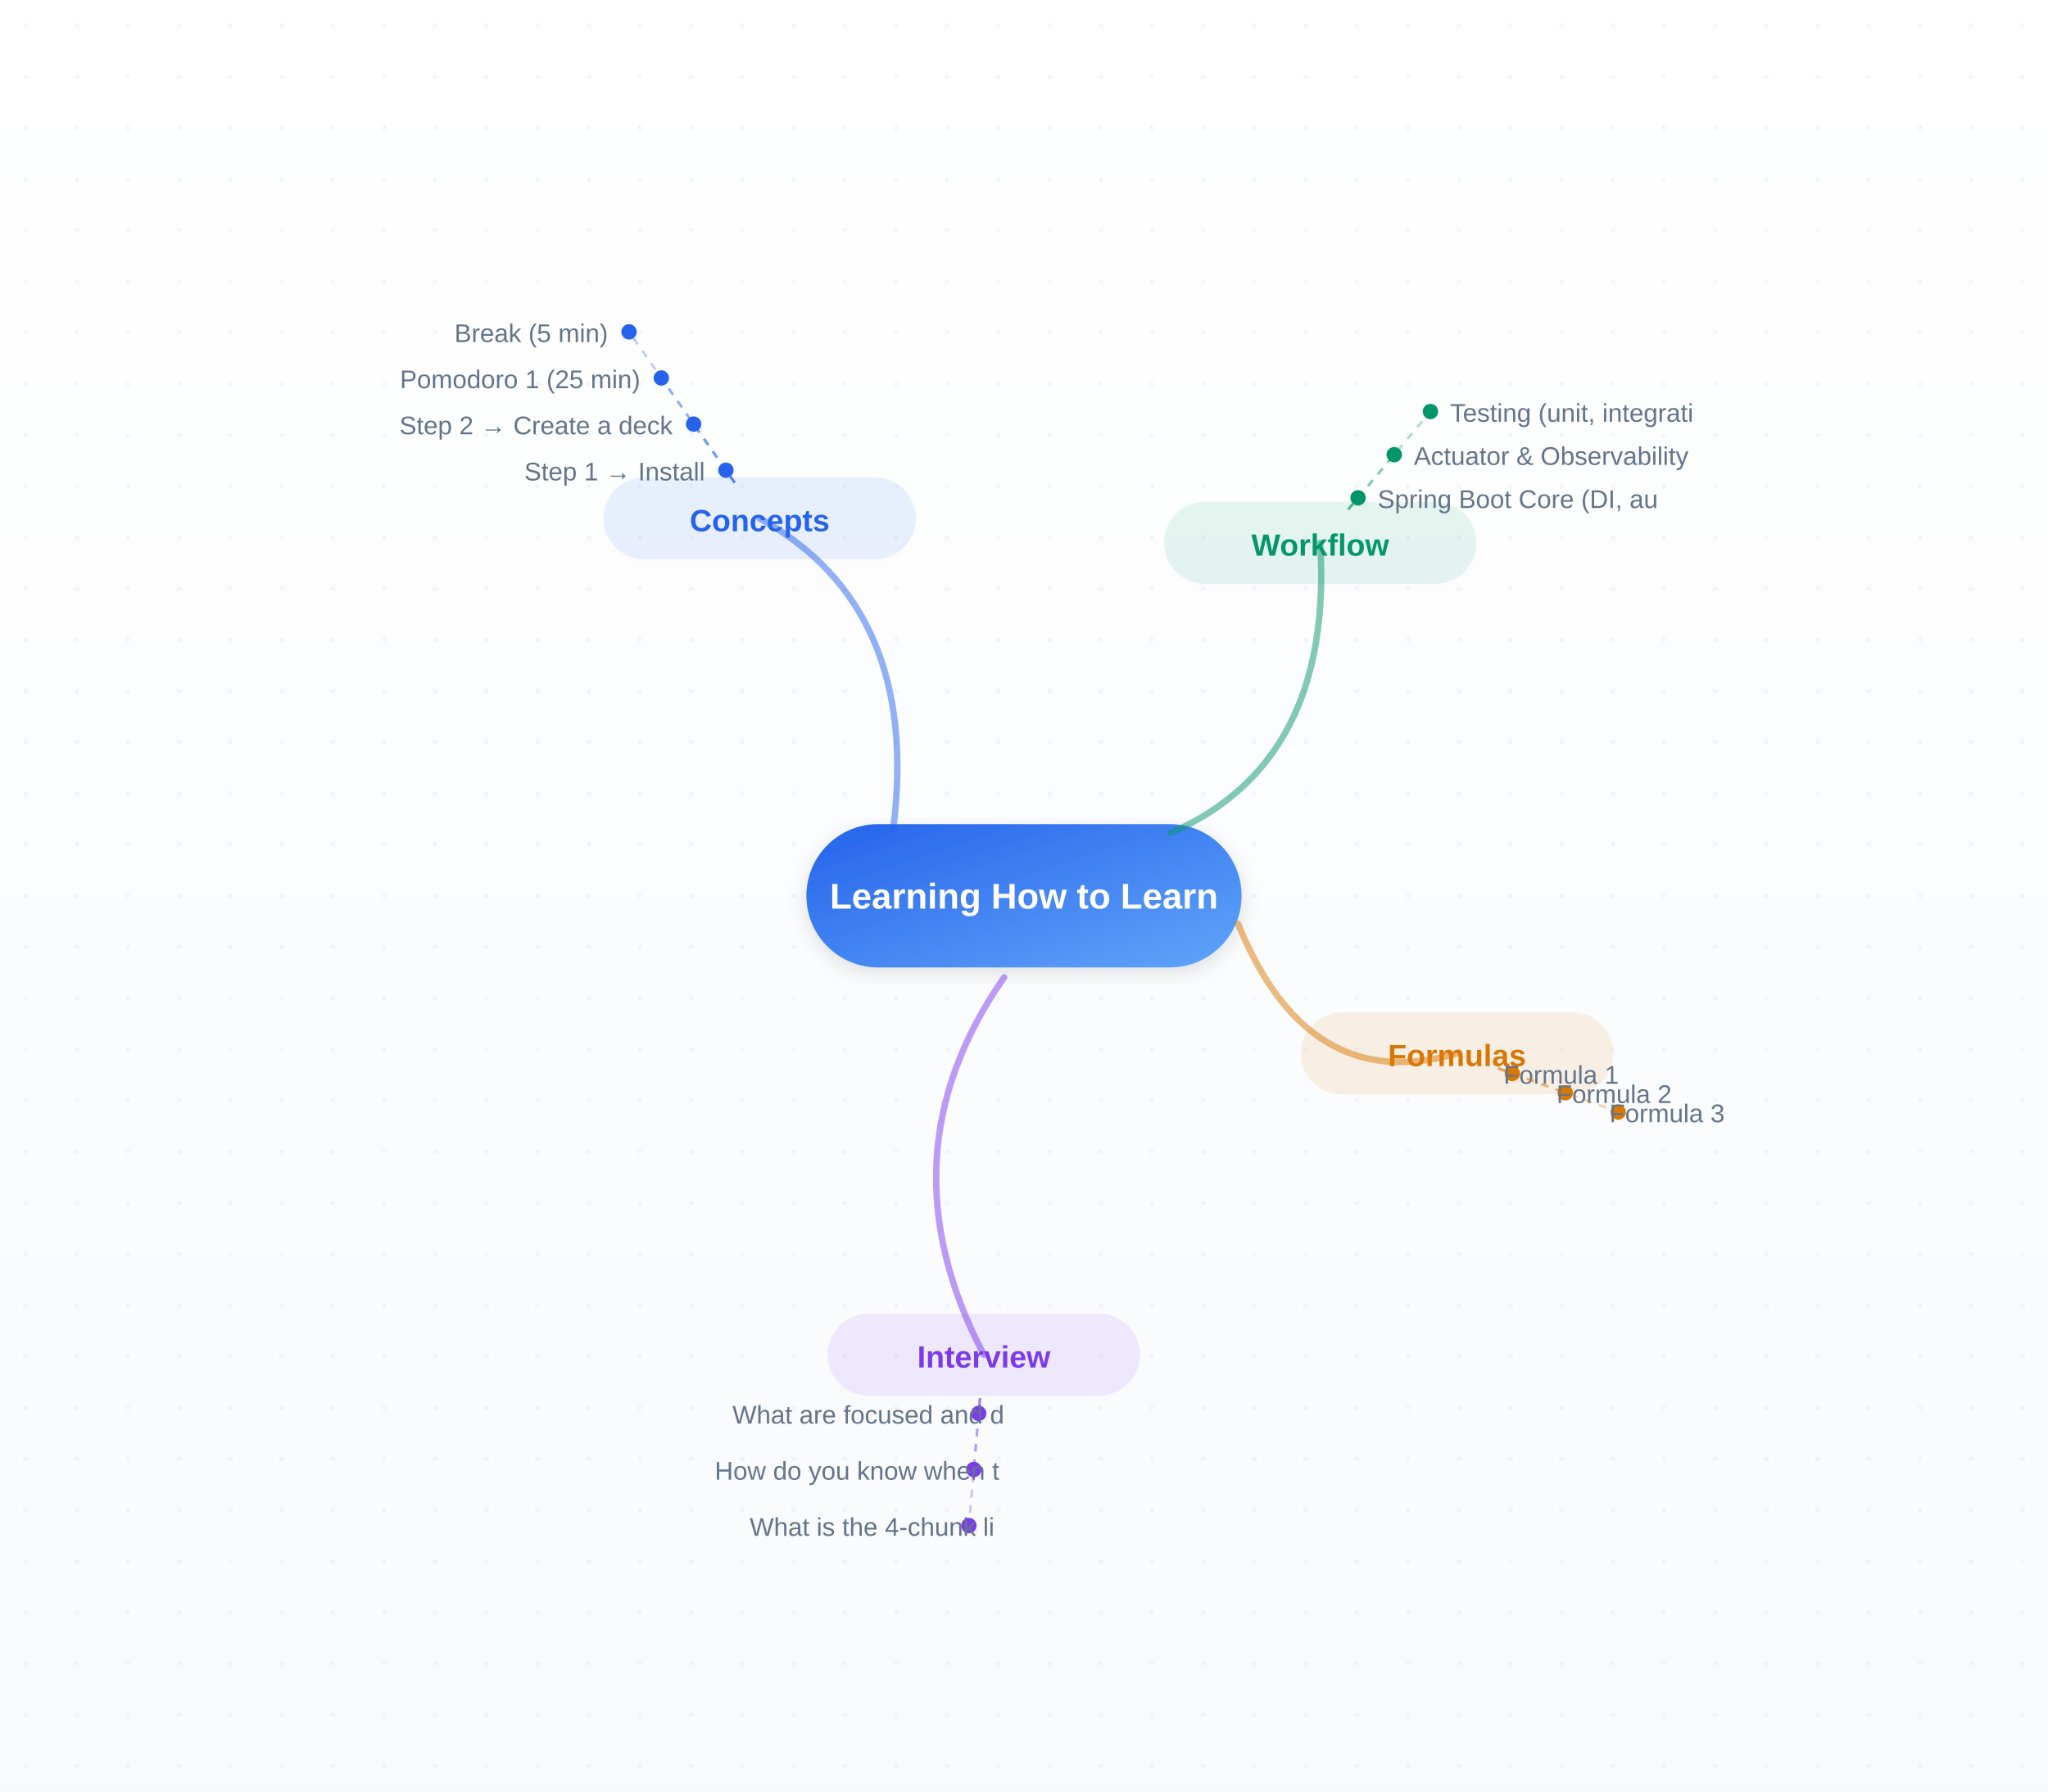
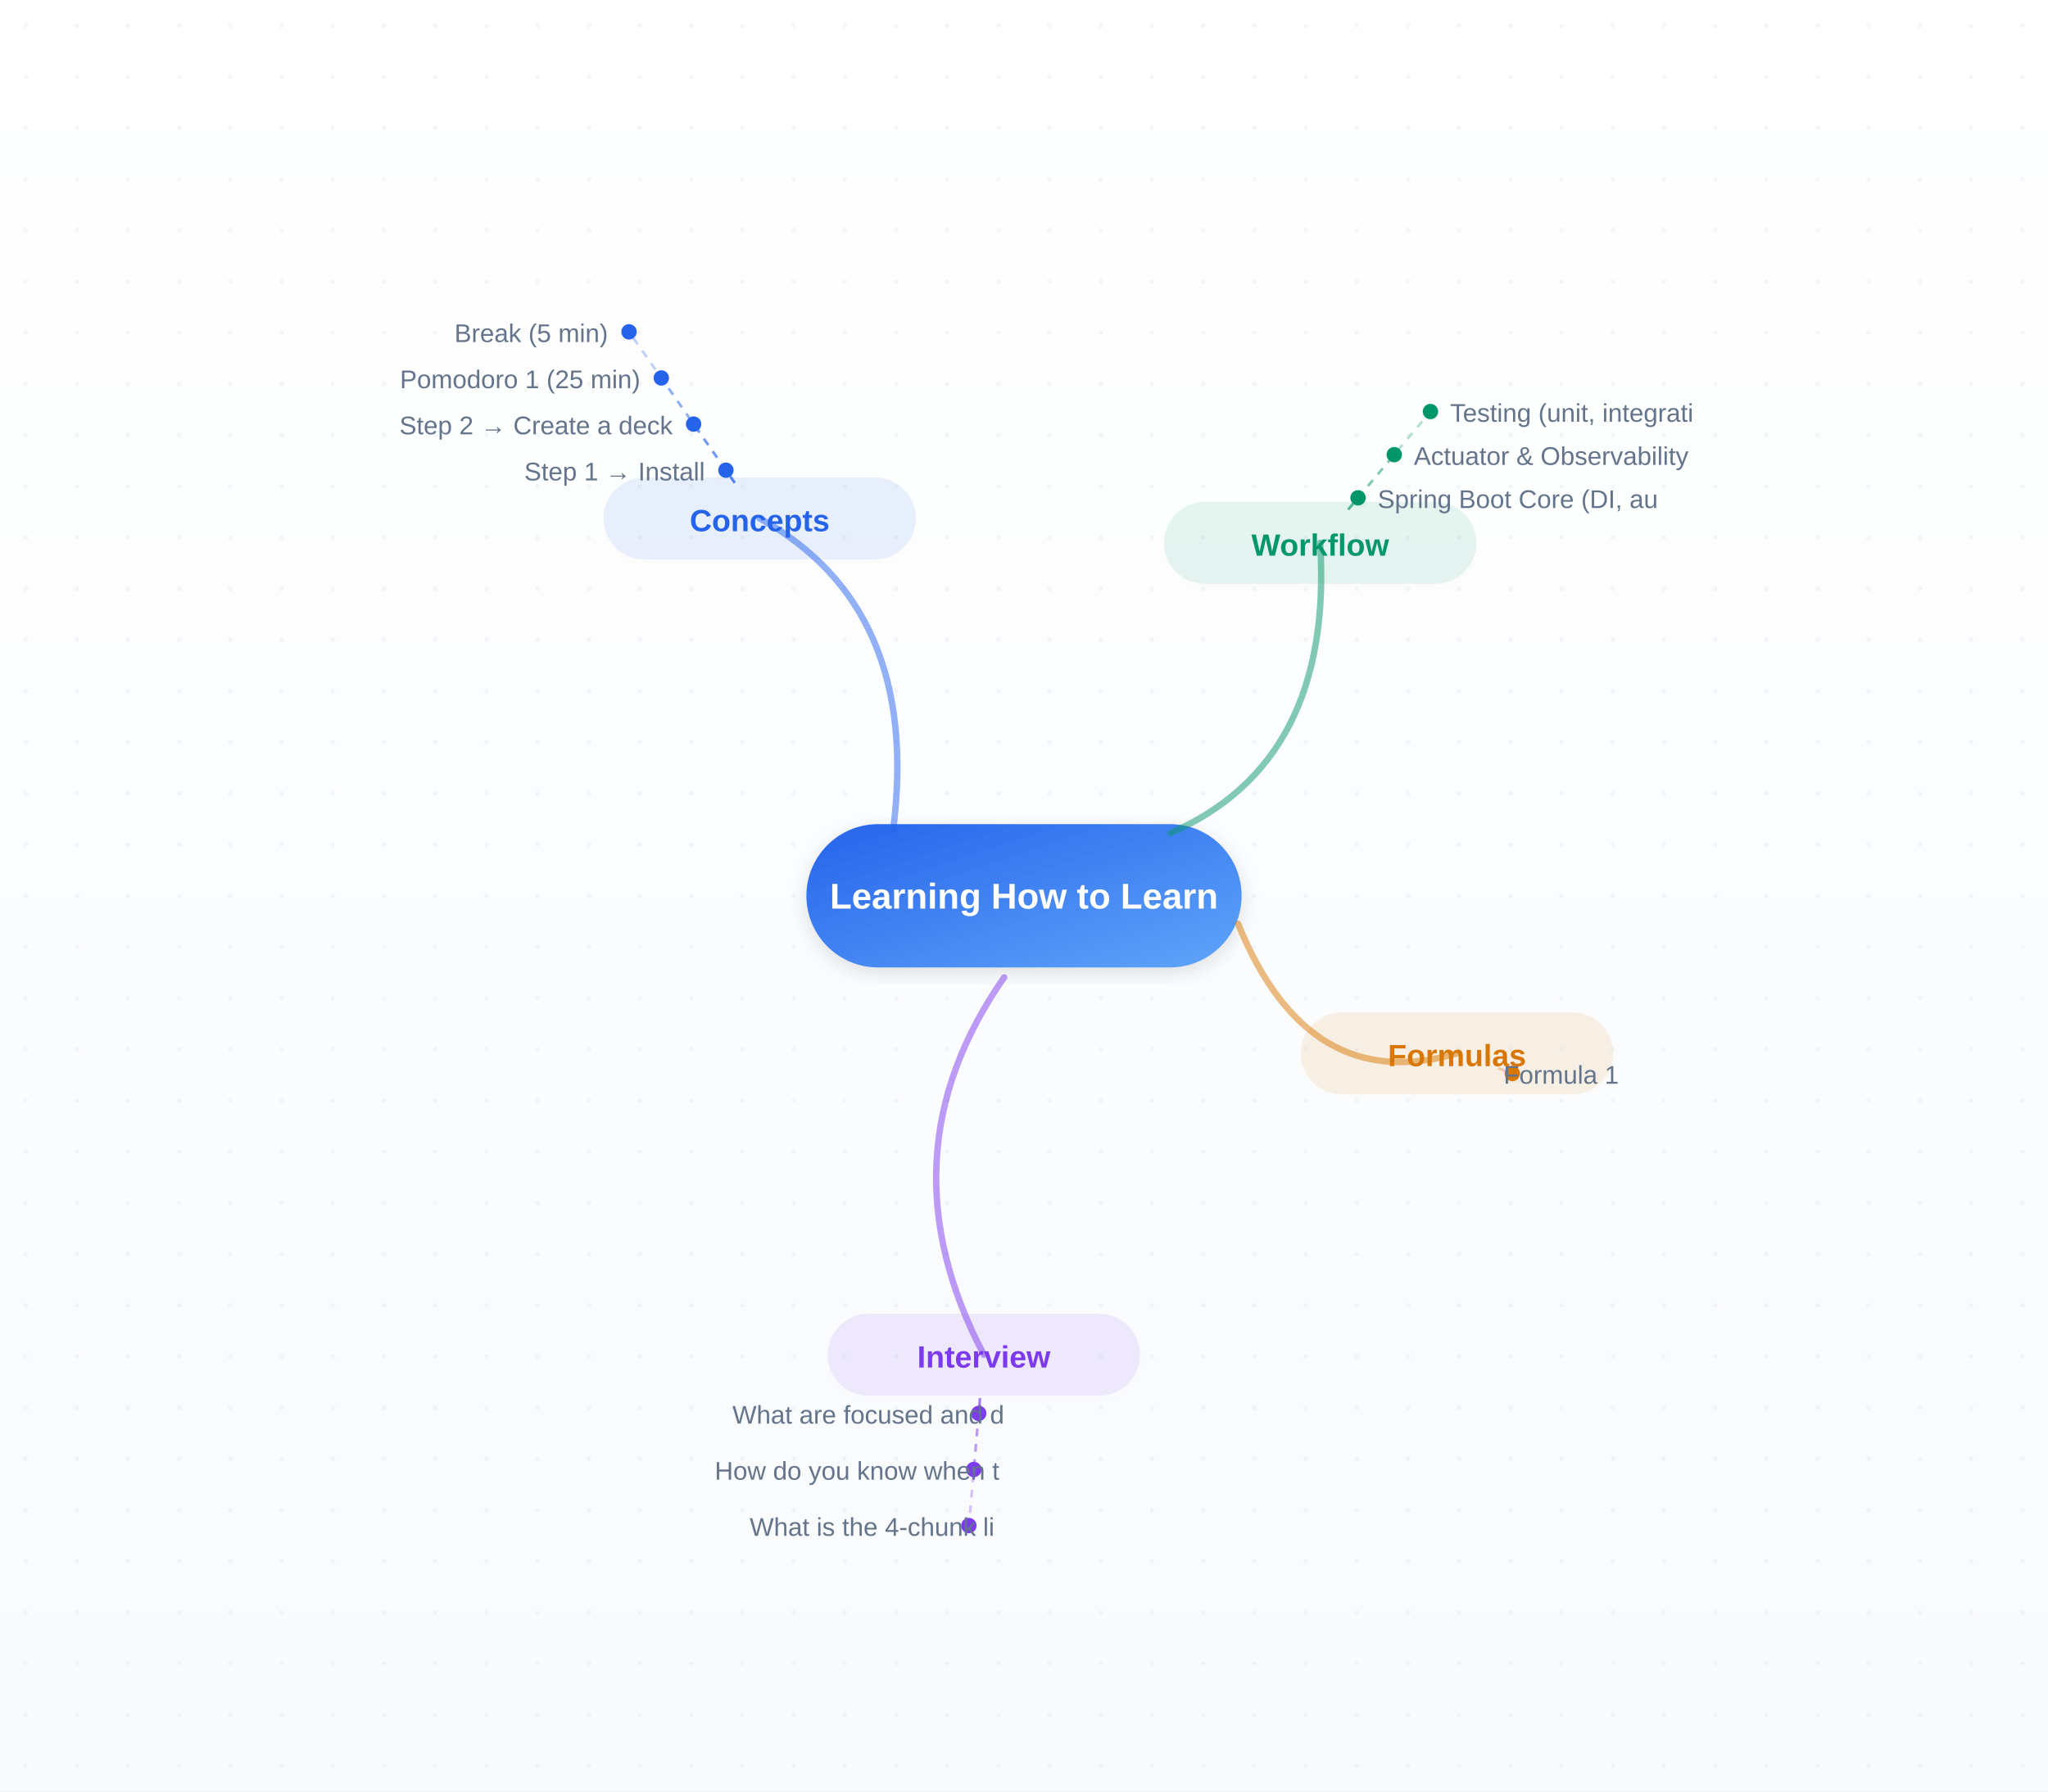
<svg xmlns="http://www.w3.org/2000/svg" width="800" height="700" viewBox="0 0 800 700">
  <defs>
    <linearGradient id="gBlue" x1="0" y1="0" x2="1" y2="1">
      <stop offset="0%" stop-color="#2563eb" />
      <stop offset="100%" stop-color="#60a5fa" />
    </linearGradient>
    <linearGradient id="gGreen" x1="0" y1="0" x2="1" y2="1">
      <stop offset="0%" stop-color="#059669" />
      <stop offset="100%" stop-color="#34d399" />
    </linearGradient>
    <linearGradient id="gOrange" x1="0" y1="0" x2="1" y2="1">
      <stop offset="0%" stop-color="#d97706" />
      <stop offset="100%" stop-color="#fbbf24" />
    </linearGradient>
    <linearGradient id="gPurple" x1="0" y1="0" x2="1" y2="1">
      <stop offset="0%" stop-color="#7c3aed" />
      <stop offset="100%" stop-color="#a78bfa" />
    </linearGradient>
    <linearGradient id="gBg" x1="0" y1="0" x2="0" y2="1">
      <stop offset="0%" stop-color="#ffffff" />
      <stop offset="100%" stop-color="#f8fafc" />
    </linearGradient>
    <filter id="shadowSm" x="-5%" y="-5%" width="115%" height="115%">
      <feDropShadow dx="0" dy="1" stdDeviation="2" flood-opacity="0.08" />
    </filter>
    <filter id="shadowMd" x="-8%" y="-8%" width="120%" height="120%">
      <feDropShadow dx="0" dy="2" stdDeviation="4" flood-opacity="0.12" />
    </filter>
    <filter id="shadowLg" x="-10%" y="-10%" width="125%" height="125%">
      <feDropShadow dx="0" dy="4" stdDeviation="8" flood-opacity="0.15" />
    </filter>
    <marker id="arrowBlue" viewBox="0 0 10 10" refX="8" refY="5" markerWidth="6" markerHeight="6" orient="auto">
      <path d="M0,0 L10,5 L0,10 Z" fill="#2563eb" />
    </marker>
    <marker id="arrowGray" viewBox="0 0 10 10" refX="8" refY="5" markerWidth="6" markerHeight="6" orient="auto">
      <path d="M0,0 L10,5 L0,10 Z" fill="#94a3b8" />
    </marker>
    <pattern id="dotGrid" width="20" height="20" patternUnits="userSpaceOnUse">
      <circle cx="10" cy="10" r="0.8" fill="#e2e8f0" />
    </pattern>
    <pattern id="lineGrid" width="30" height="30" patternUnits="userSpaceOnUse">
      <path d="M 30 0 L 0 0 0 30" fill="none" stroke="#f1f5f9" stroke-width="0.5" />
    </pattern>
  </defs>
  <rect width="800" height="700" fill="url(#gBg)" />
  <rect width="800" height="700" fill="url(#dotGrid)" opacity="0.55" />
  <rect x="315" y="322" width="170" height="56" rx="28" fill="url(#gBlue)" filter="url(#shadowMd)" />
  <text x="400" y="355" font-size="14" font-weight="bold" fill="#ffffff" text-anchor="middle" font-family="Arial, sans-serif">Learning How to Learn</text>
  <path d="M348.952,323.787 Q359.716,237.359 296.756,202.553" fill="none" stroke="#2563eb" stroke-width="2.5" opacity="0.5" stroke-linecap="round" />
  <rect x="236.756" y="187.553" width="120" height="30" rx="15" fill="#2563eb" opacity="0.1" stroke="#2563eb" stroke-width="2" filter="url(#shadowSm)" />
  <text x="296.756" y="207.553" font-size="12" font-weight="bold" fill="#2563eb" text-anchor="middle" font-family="Arial, sans-serif">Concepts</text>
  <line x1="287.005" y1="188.627" x2="283.564" y2="183.712" stroke="#2563eb" stroke-width="1" opacity="0.3" stroke-dasharray="3,3" />
  <circle cx="283.564" cy="183.712" r="3" fill="#2563eb" filter="url(#shadowSm)" />
  <text x="275.372" y="187.712" font-size="10" fill="#64748b" font-family="Arial, sans-serif" text-anchor="end">Step 1 → Install</text>
  <line x1="287.005" y1="188.627" x2="270.945" y2="165.691" stroke="#2563eb" stroke-width="1" opacity="0.3" stroke-dasharray="3,3" />
  <circle cx="270.945" cy="165.691" r="3" fill="#2563eb" filter="url(#shadowSm)" />
  <text x="262.754" y="169.691" font-size="10" fill="#64748b" font-family="Arial, sans-serif" text-anchor="end">Step 2 → Create a deck</text>
  <line x1="287.005" y1="188.627" x2="258.327" y2="147.669" stroke="#2563eb" stroke-width="1" opacity="0.3" stroke-dasharray="3,3" />
  <circle cx="258.327" cy="147.669" r="3" fill="#2563eb" filter="url(#shadowSm)" />
  <text x="250.135" y="151.669" font-size="10" fill="#64748b" font-family="Arial, sans-serif" text-anchor="end">Pomodoro 1 (25 min)</text>
  <line x1="287.005" y1="188.627" x2="245.708" y2="129.648" stroke="#2563eb" stroke-width="1" opacity="0.3" stroke-dasharray="3,3" />
  <circle cx="245.708" cy="129.648" r="3" fill="#2563eb" filter="url(#shadowSm)" />
  <text x="237.516" y="133.648" font-size="10" fill="#64748b" font-family="Arial, sans-serif" text-anchor="end">Break (5 min)</text>
  <path d="M457.208,325.487 Q520.927,297.725 515.702,212.112" fill="none" stroke="#059669" stroke-width="2.5" opacity="0.5" stroke-linecap="round" />
  <rect x="455.702" y="197.112" width="120" height="30" rx="15" fill="#059669" opacity="0.1" stroke="#059669" stroke-width="2" filter="url(#shadowSm)" />
  <text x="515.702" y="217.112" font-size="12" font-weight="bold" fill="#059669" text-anchor="middle" font-family="Arial, sans-serif">Workflow</text>
  <line x1="526.629" y1="199.089" x2="530.486" y2="194.493" stroke="#059669" stroke-width="1" opacity="0.3" stroke-dasharray="3,3" />
  <circle cx="530.486" cy="194.493" r="3" fill="#059669" filter="url(#shadowSm)" />
  <text x="538.146" y="198.493" font-size="10" fill="#64748b" font-family="Arial, sans-serif" text-anchor="start">Spring Boot Core (DI, au</text>
  <line x1="526.629" y1="199.089" x2="544.627" y2="177.64" stroke="#059669" stroke-width="1" opacity="0.3" stroke-dasharray="3,3" />
  <circle cx="544.627" cy="177.64" r="3" fill="#059669" filter="url(#shadowSm)" />
  <text x="552.288" y="181.64" font-size="10" fill="#64748b" font-family="Arial, sans-serif" text-anchor="start">Actuator &amp; Observability</text>
  <line x1="526.629" y1="199.089" x2="558.769" y2="160.787" stroke="#059669" stroke-width="1" opacity="0.3" stroke-dasharray="3,3" />
  <circle cx="558.769" cy="160.787" r="3" fill="#059669" filter="url(#shadowSm)" />
  <text x="566.429" y="164.787" font-size="10" fill="#64748b" font-family="Arial, sans-serif" text-anchor="start">Testing (unit, integrati</text>
  <path d="M483.633,360.945 Q510.998,428.54 569.145,411.564" fill="none" stroke="#d97706" stroke-width="2.5" opacity="0.5" stroke-linecap="round" />
  <rect x="509.145" y="396.564" width="120" height="30" rx="15" fill="#d97706" opacity="0.1" stroke="#d97706" stroke-width="2" filter="url(#shadowSm)" />
  <text x="569.145" y="416.564" font-size="12" font-weight="bold" fill="#d97706" text-anchor="middle" font-family="Arial, sans-serif">Formulas</text>
  <line x1="585.119" y1="417.378" x2="590.758" y2="419.43" stroke="#d97706" stroke-width="1" opacity="0.3" stroke-dasharray="3,3" />
  <circle cx="590.758" cy="419.43" r="3" fill="#d97706" filter="url(#shadowSm)" />
  <text x="587.337" y="423.43" font-size="10" fill="#64748b" font-family="Arial, sans-serif" text-anchor="start">Formula 1</text>
-   <line x1="585.119" y1="417.378" x2="611.431" y2="426.955" stroke="#d97706" stroke-width="1" opacity="0.3" stroke-dasharray="3,3" />
-   <circle cx="611.431" cy="426.955" r="3" fill="#d97706" filter="url(#shadowSm)" />
-   <text x="608.011" y="430.955" font-size="10" fill="#64748b" font-family="Arial, sans-serif" text-anchor="start">Formula 2</text>
-   <line x1="585.119" y1="417.378" x2="632.104" y2="434.479" stroke="#d97706" stroke-width="1" opacity="0.3" stroke-dasharray="3,3" />
-   <circle cx="632.104" cy="434.479" r="3" fill="#d97706" filter="url(#shadowSm)" />
-   <text x="628.684" y="438.479" font-size="10" fill="#64748b" font-family="Arial, sans-serif" text-anchor="start">Formula 3</text>
  <path d="M392.243,381.878 Q343.449,451.675 384.312,529.315" fill="none" stroke="#7c3aed" stroke-width="2.5" opacity="0.5" stroke-linecap="round" />
  <rect x="324.312" y="514.315" width="120" height="30" rx="15" fill="#7c3aed" opacity="0.1" stroke="#7c3aed" stroke-width="2" filter="url(#shadowSm)" />
  <text x="384.312" y="534.315" font-size="12" font-weight="bold" fill="#7c3aed" text-anchor="middle" font-family="Arial, sans-serif">Interview</text>
  <line x1="382.83" y1="546.25" x2="382.307" y2="552.228" stroke="#7c3aed" stroke-width="1" opacity="0.3" stroke-dasharray="3,3" />
  <circle cx="382.307" cy="552.228" r="3" fill="#7c3aed" filter="url(#shadowSm)" />
  <text x="392.269" y="556.228" font-size="10" fill="#64748b" font-family="Arial, sans-serif" text-anchor="end">What are focused and d</text>
  <line x1="382.83" y1="546.25" x2="380.39" y2="574.144" stroke="#7c3aed" stroke-width="1" opacity="0.3" stroke-dasharray="3,3" />
  <circle cx="380.39" cy="574.144" r="3" fill="#7c3aed" filter="url(#shadowSm)" />
  <text x="390.352" y="578.144" font-size="10" fill="#64748b" font-family="Arial, sans-serif" text-anchor="end">How do you know when t</text>
  <line x1="382.83" y1="546.25" x2="378.473" y2="596.06" stroke="#7c3aed" stroke-width="1" opacity="0.3" stroke-dasharray="3,3" />
  <circle cx="378.473" cy="596.06" r="3" fill="#7c3aed" filter="url(#shadowSm)" />
  <text x="388.434" y="600.06" font-size="10" fill="#64748b" font-family="Arial, sans-serif" text-anchor="end">What is the 4-chunk li</text>
</svg>
